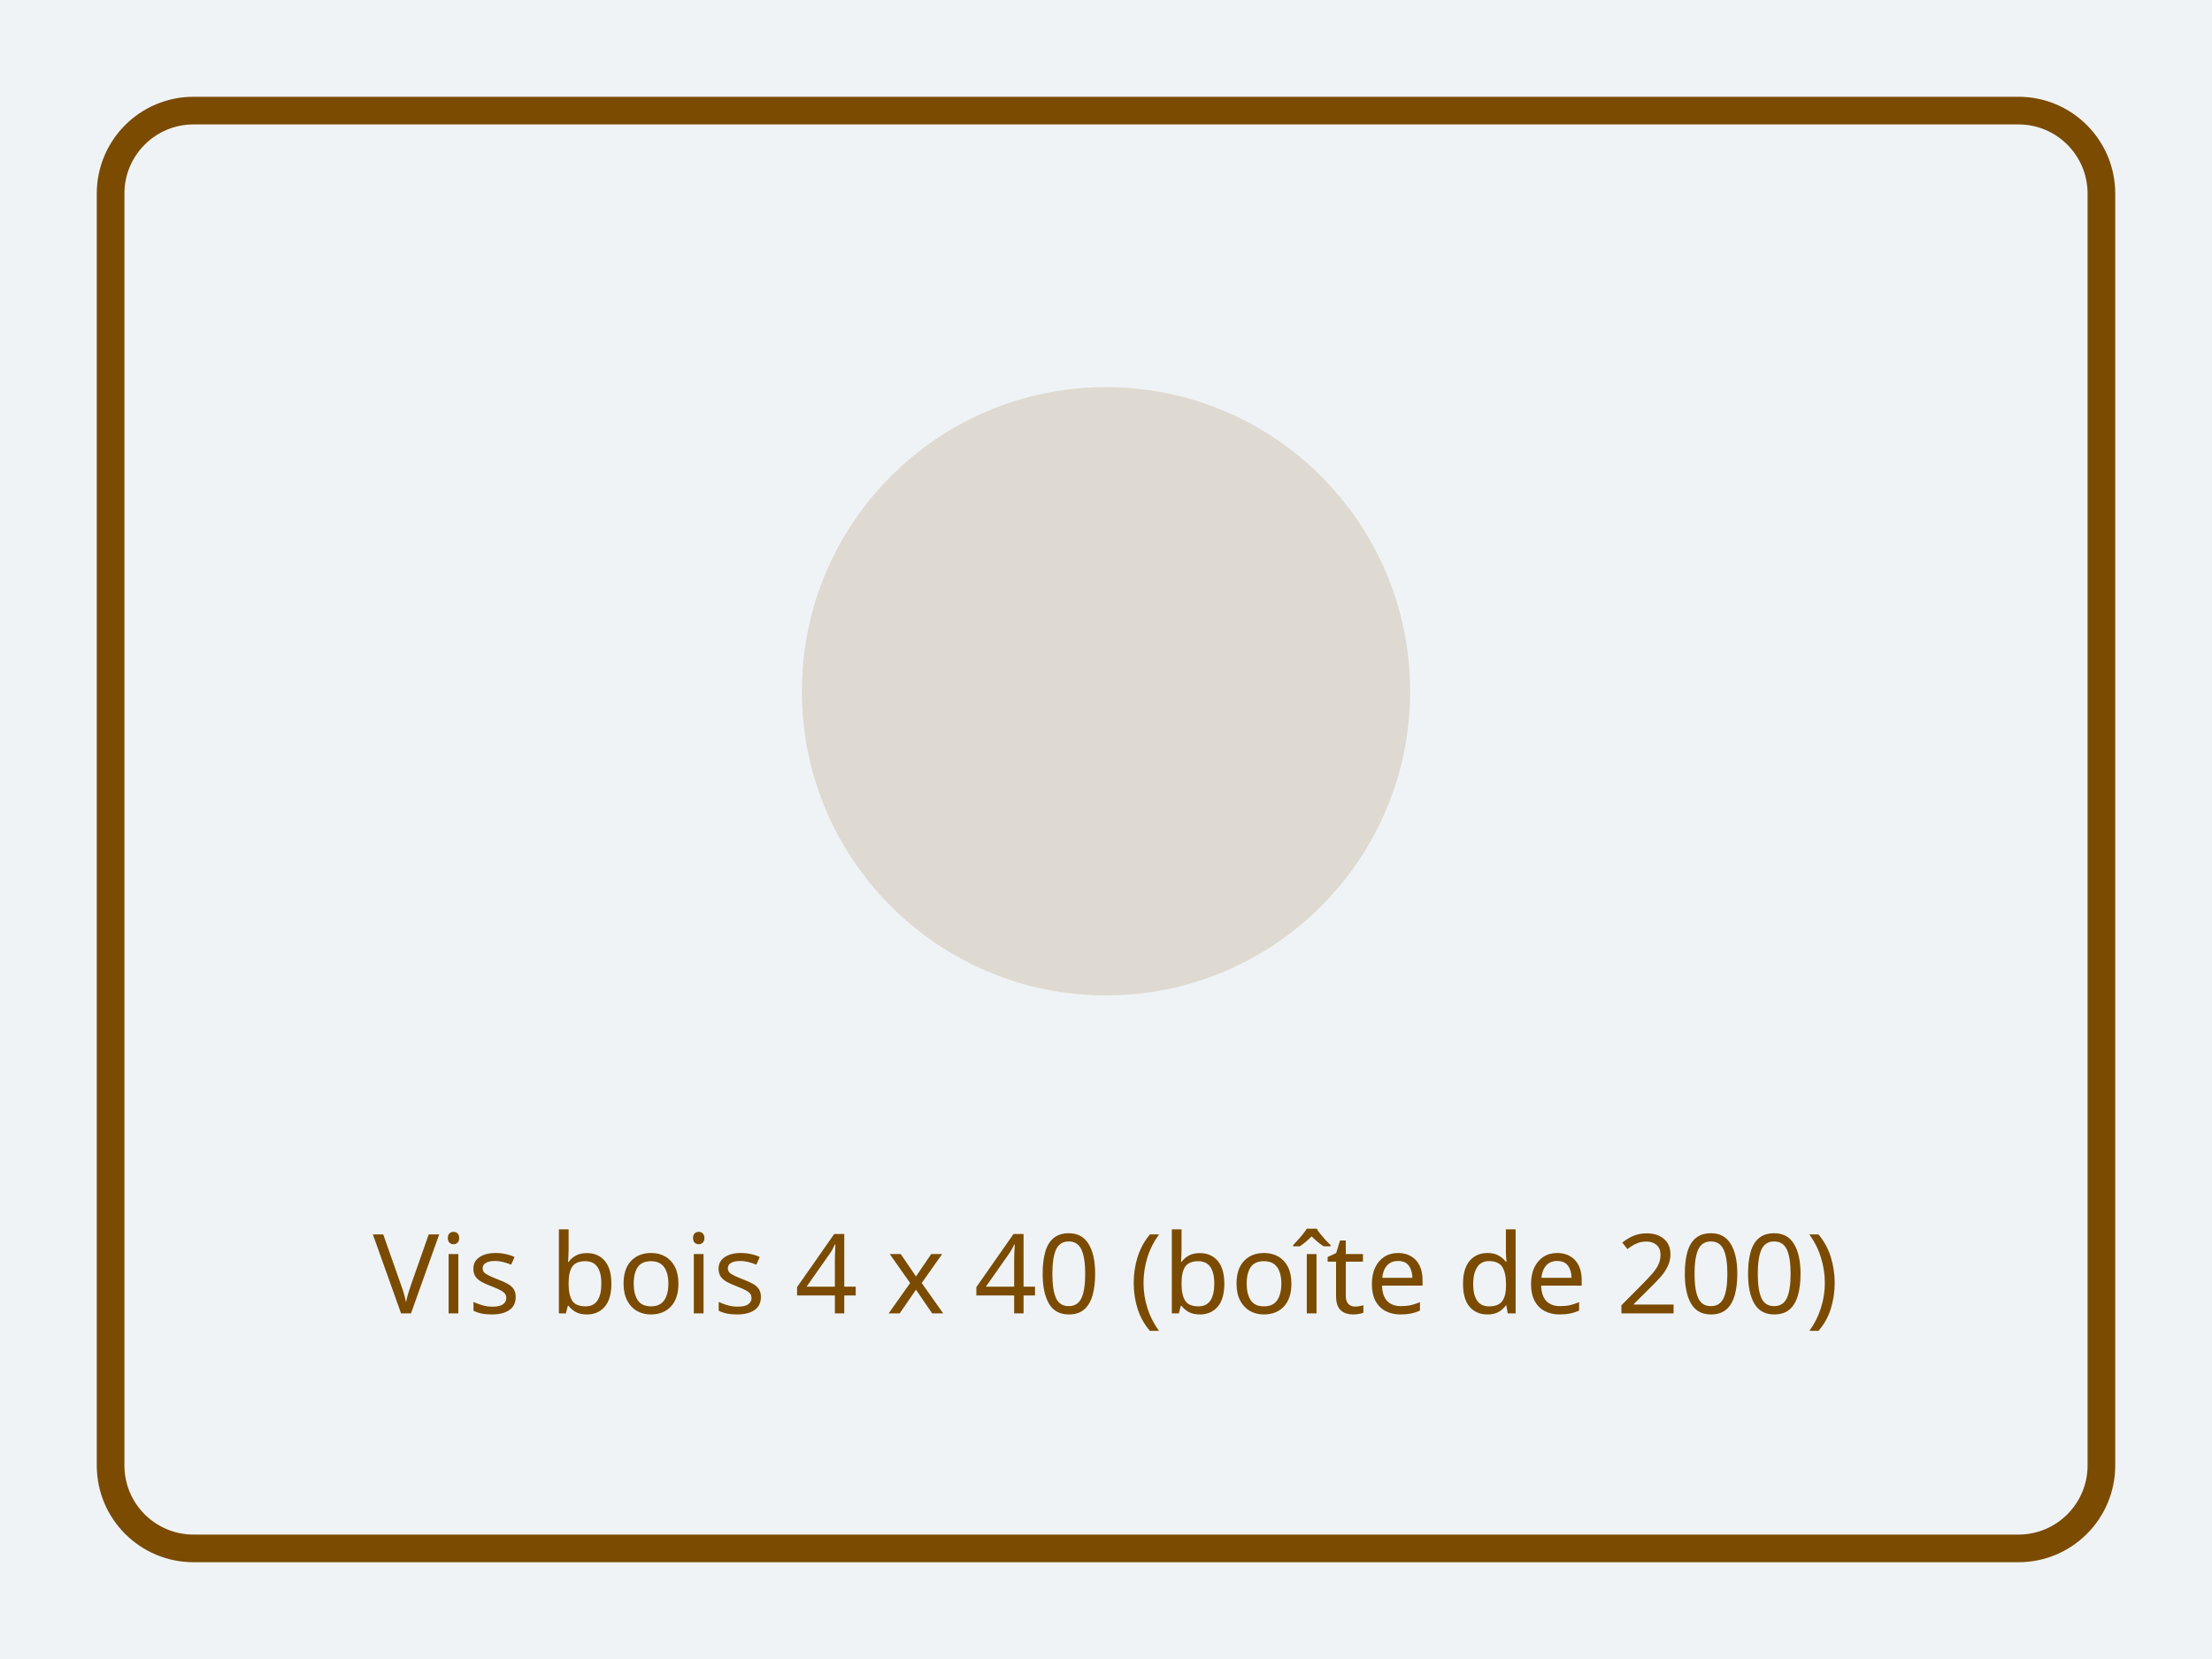
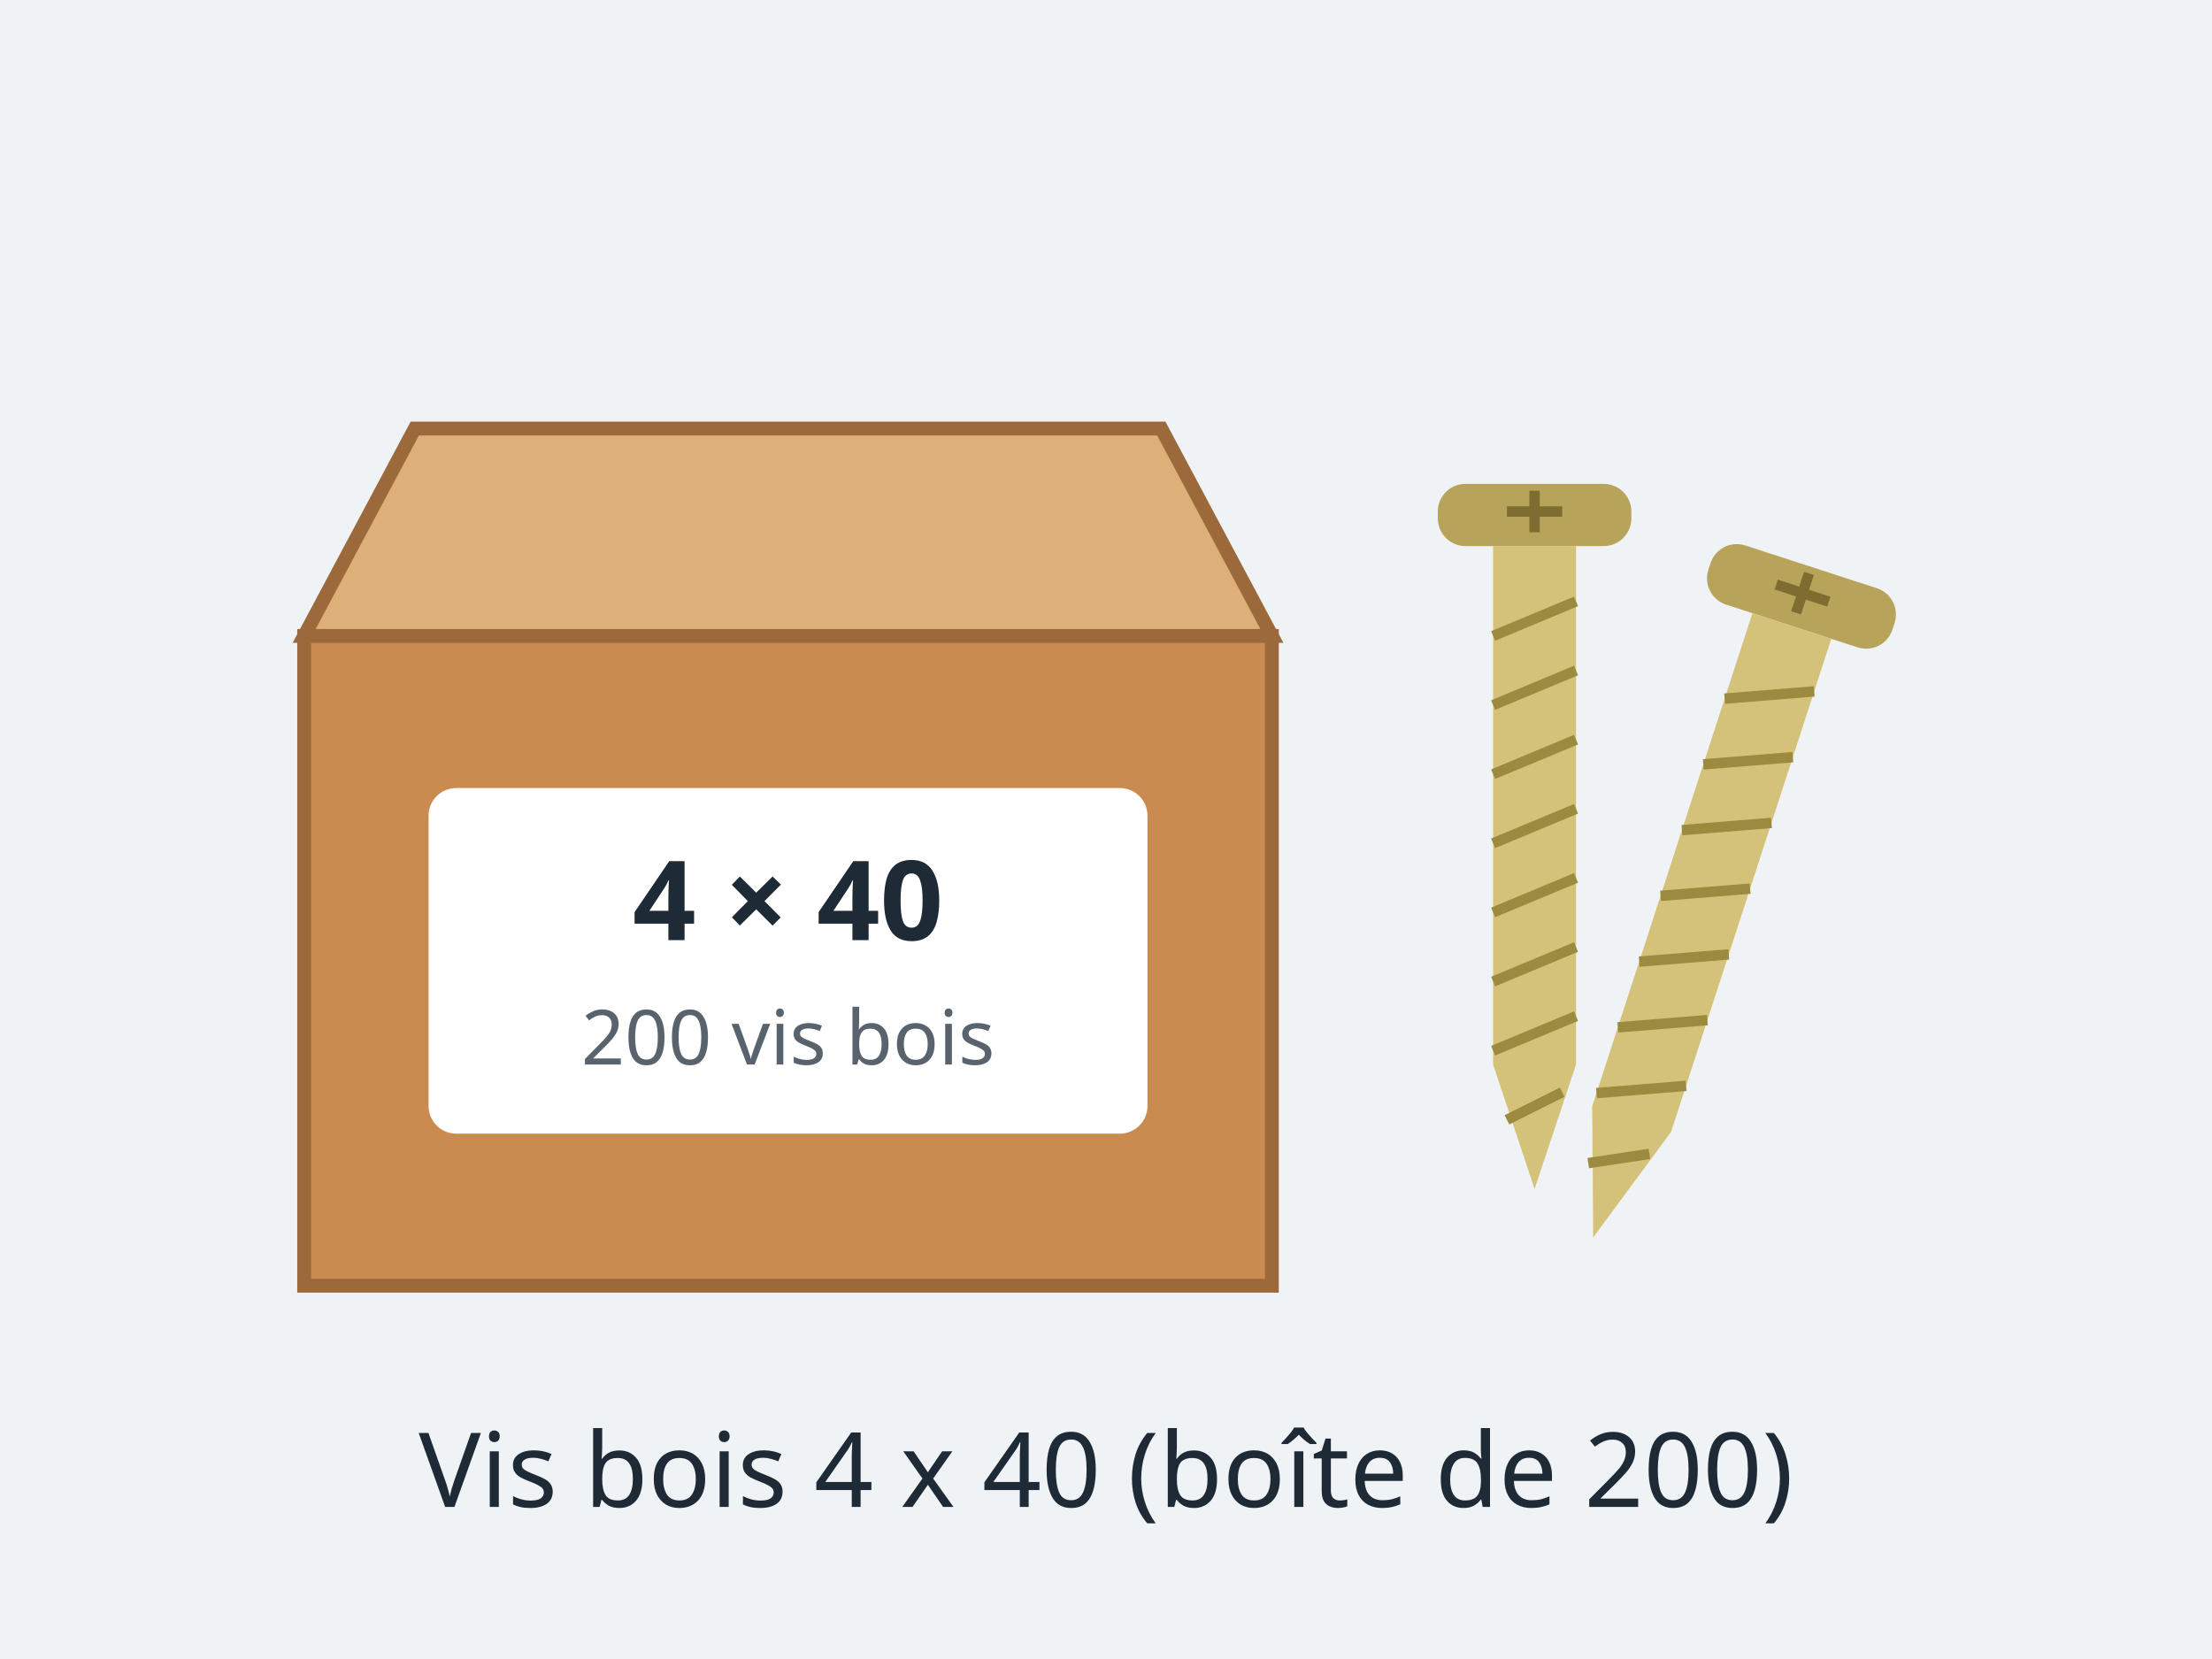
<svg xmlns="http://www.w3.org/2000/svg" width="320" height="240" viewBox="0 0 320 240" role="img" aria-label="Vis bois 4 x 40 (boîte de 200)">
+   <defs>
+     <g id="vis">
+       <rect x="-14" y="0" width="28" height="9" rx="4" fill="#b8a35a" />
+       <path d="M-4,4 L4,4 M0,1 L0,7" stroke="#7d6d30" stroke-width="1.5" />
+       <polygon points="-6,9 6,9 6,84 0,102 -6,84" fill="#d4c27a" />
+       <path d="M-6,22 L6,17 M-6,32 L6,27 M-6,42 L6,37 M-6,52 L6,47 M-6,62 L6,57 M-6,72 L6,67 M-6,82 L6,77 M-4,92 L4,88" stroke="#9c8a3e" stroke-width="1.5" />
+     </g>
+   </defs>
  <rect width="320" height="240" fill="#f0f3f6" />
-   <rect x="16" y="16" width="288" height="208" rx="12" fill="none" stroke="#7a4b00" stroke-width="4" />
-   <circle cx="160" cy="100" r="44" fill="#7a4b00" opacity="0.15" />
-   <text x="160" y="190" font-family="system-ui, sans-serif" font-size="16" fill="#7a4b00" text-anchor="middle">Vis bois 4 x 40 (boîte de 200)</text>
+   <polygon points="44,92 184,92 168,62 60,62" fill="#ddb07a" stroke="#9c6a3a" stroke-width="2" />
+   <rect x="44" y="92" width="140" height="94" fill="#c98b4f" stroke="#9c6a3a" stroke-width="2" />
+   <rect x="62" y="114" width="104" height="50" rx="4" fill="#ffffff" />
+   <text x="114" y="136" font-family="system-ui, sans-serif" font-size="16" font-weight="700" fill="#1f2a37" text-anchor="middle">4 × 40</text>
+   <text x="114" y="154" font-family="system-ui, sans-serif" font-size="11" fill="#59636e" text-anchor="middle">200 vis bois</text>
+   <use href="#vis" transform="translate(222 70)" />
+   <use href="#vis" transform="translate(262 82) rotate(18)" />
+   <text x="160" y="218" font-family="system-ui, sans-serif" font-size="15" fill="#1f2a37" text-anchor="middle">Vis bois 4 x 40 (boîte de 200)</text>
</svg>
